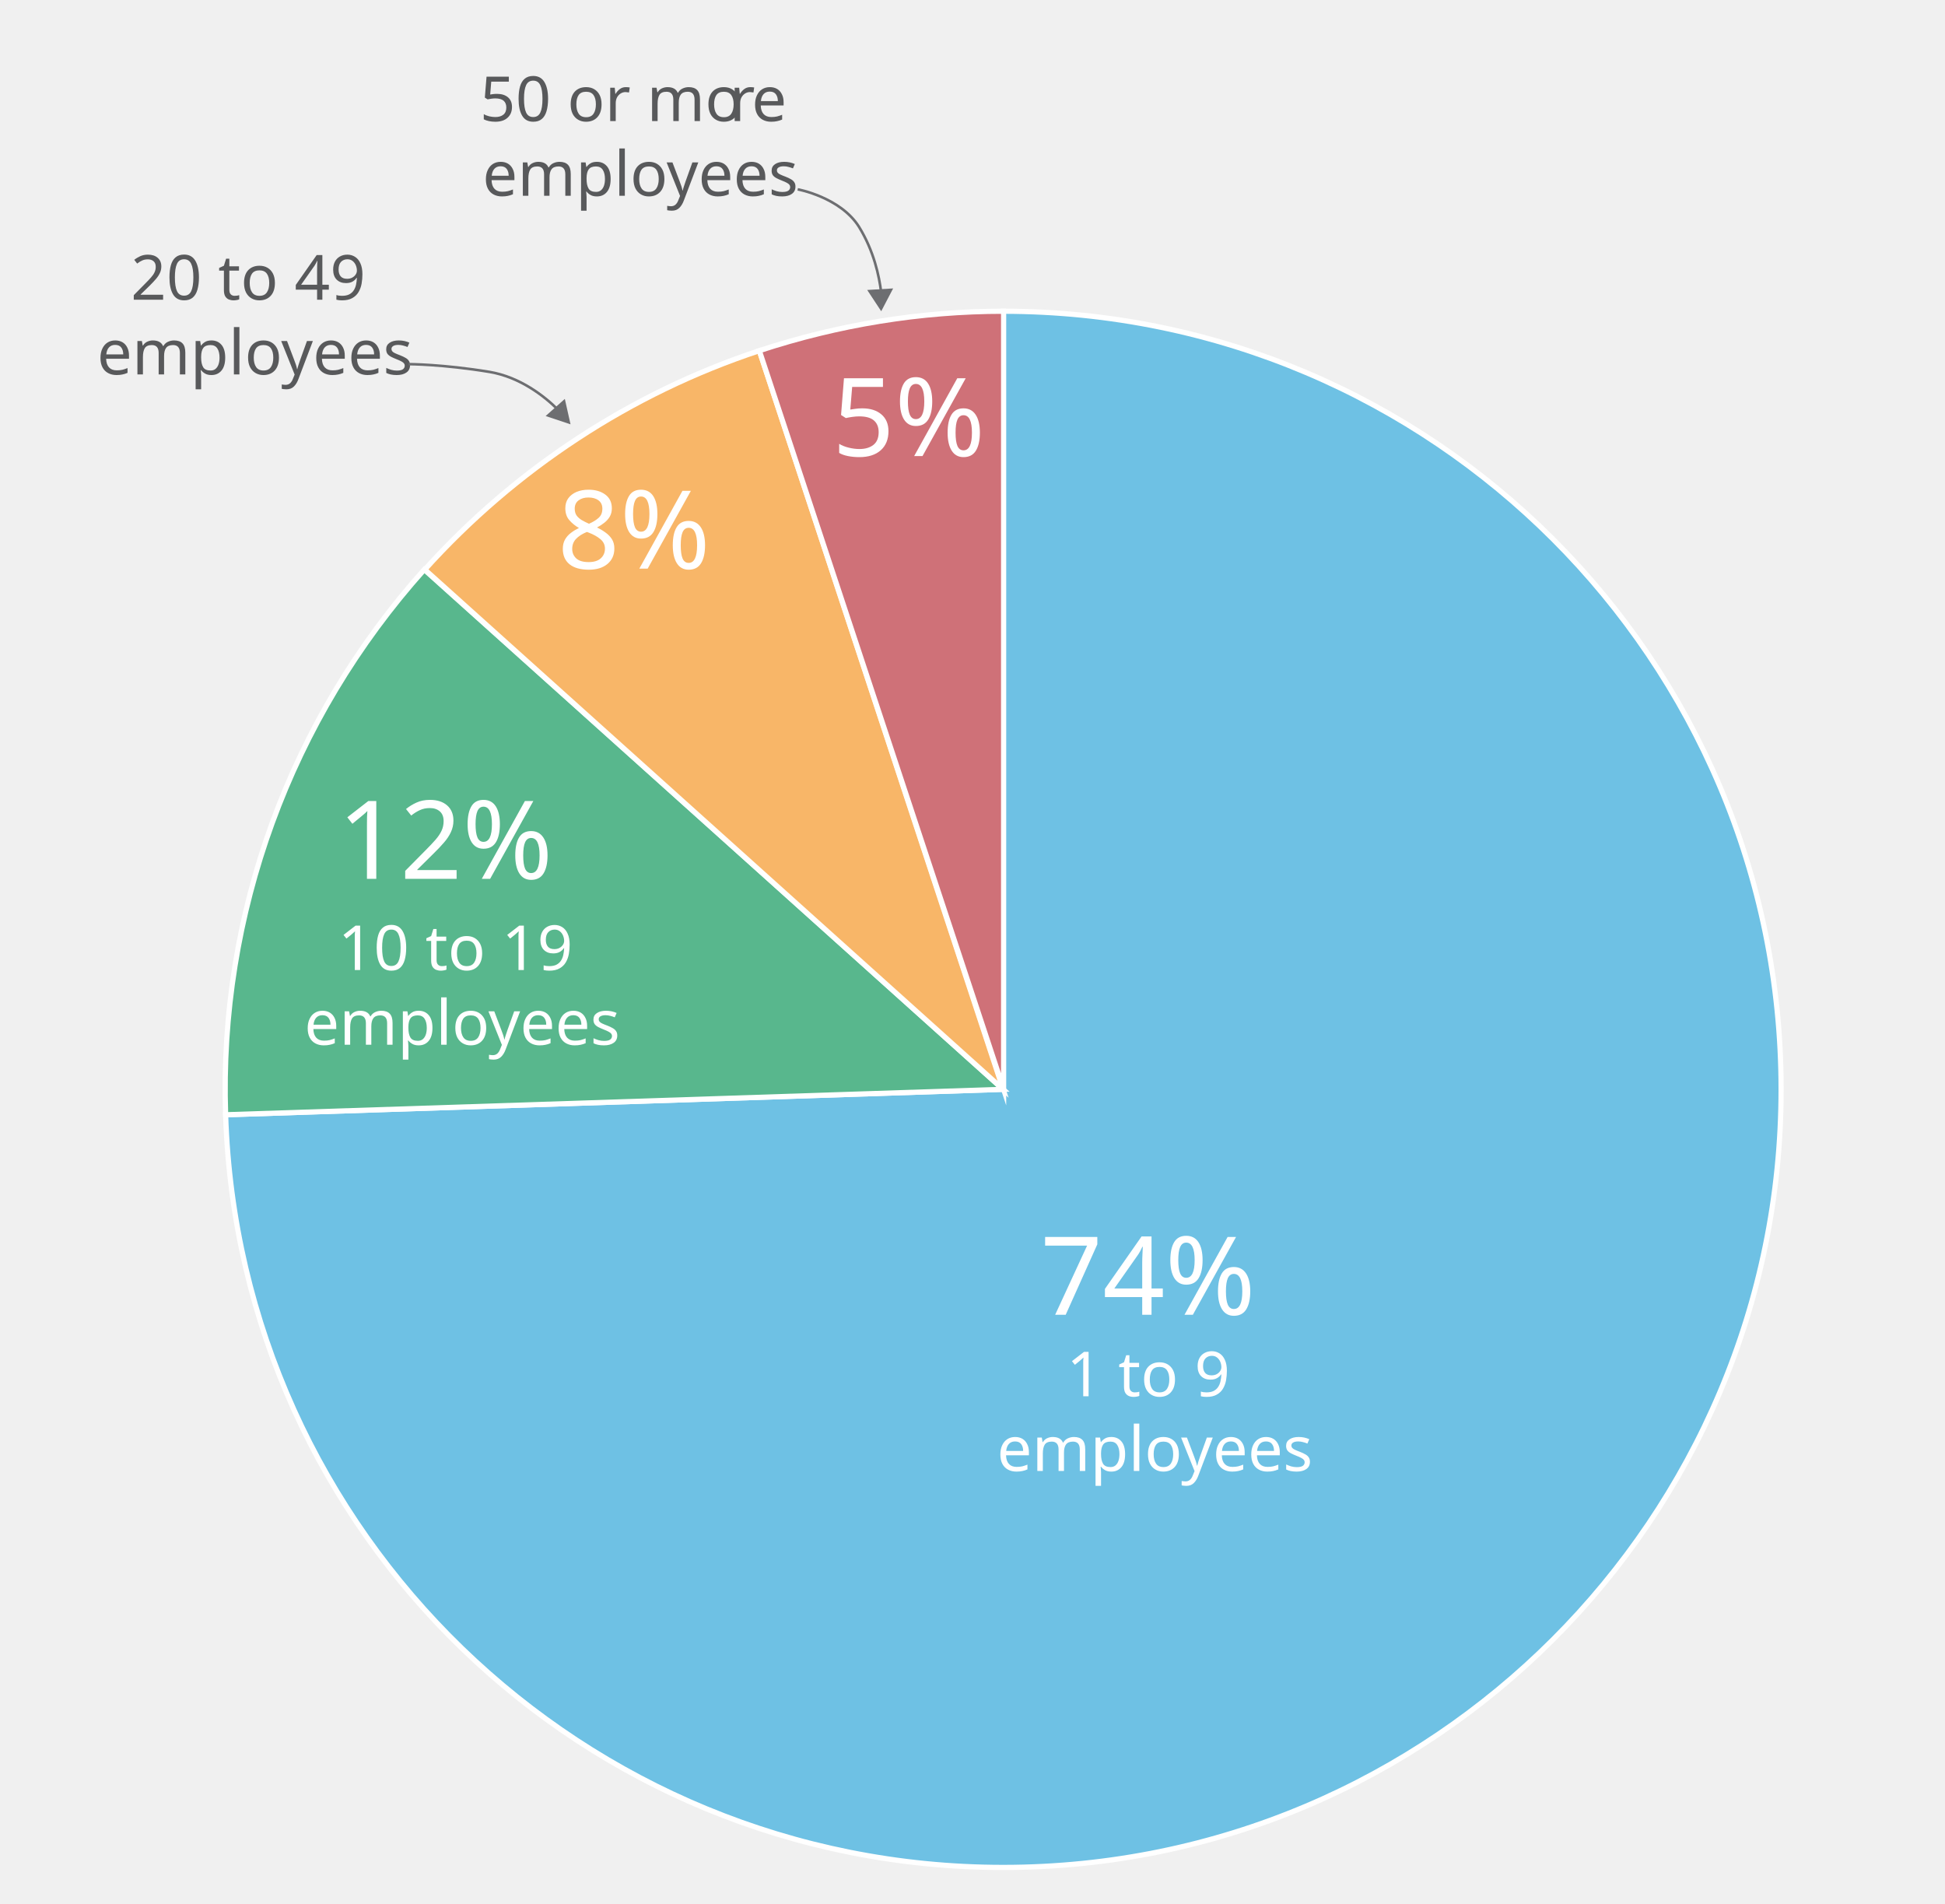
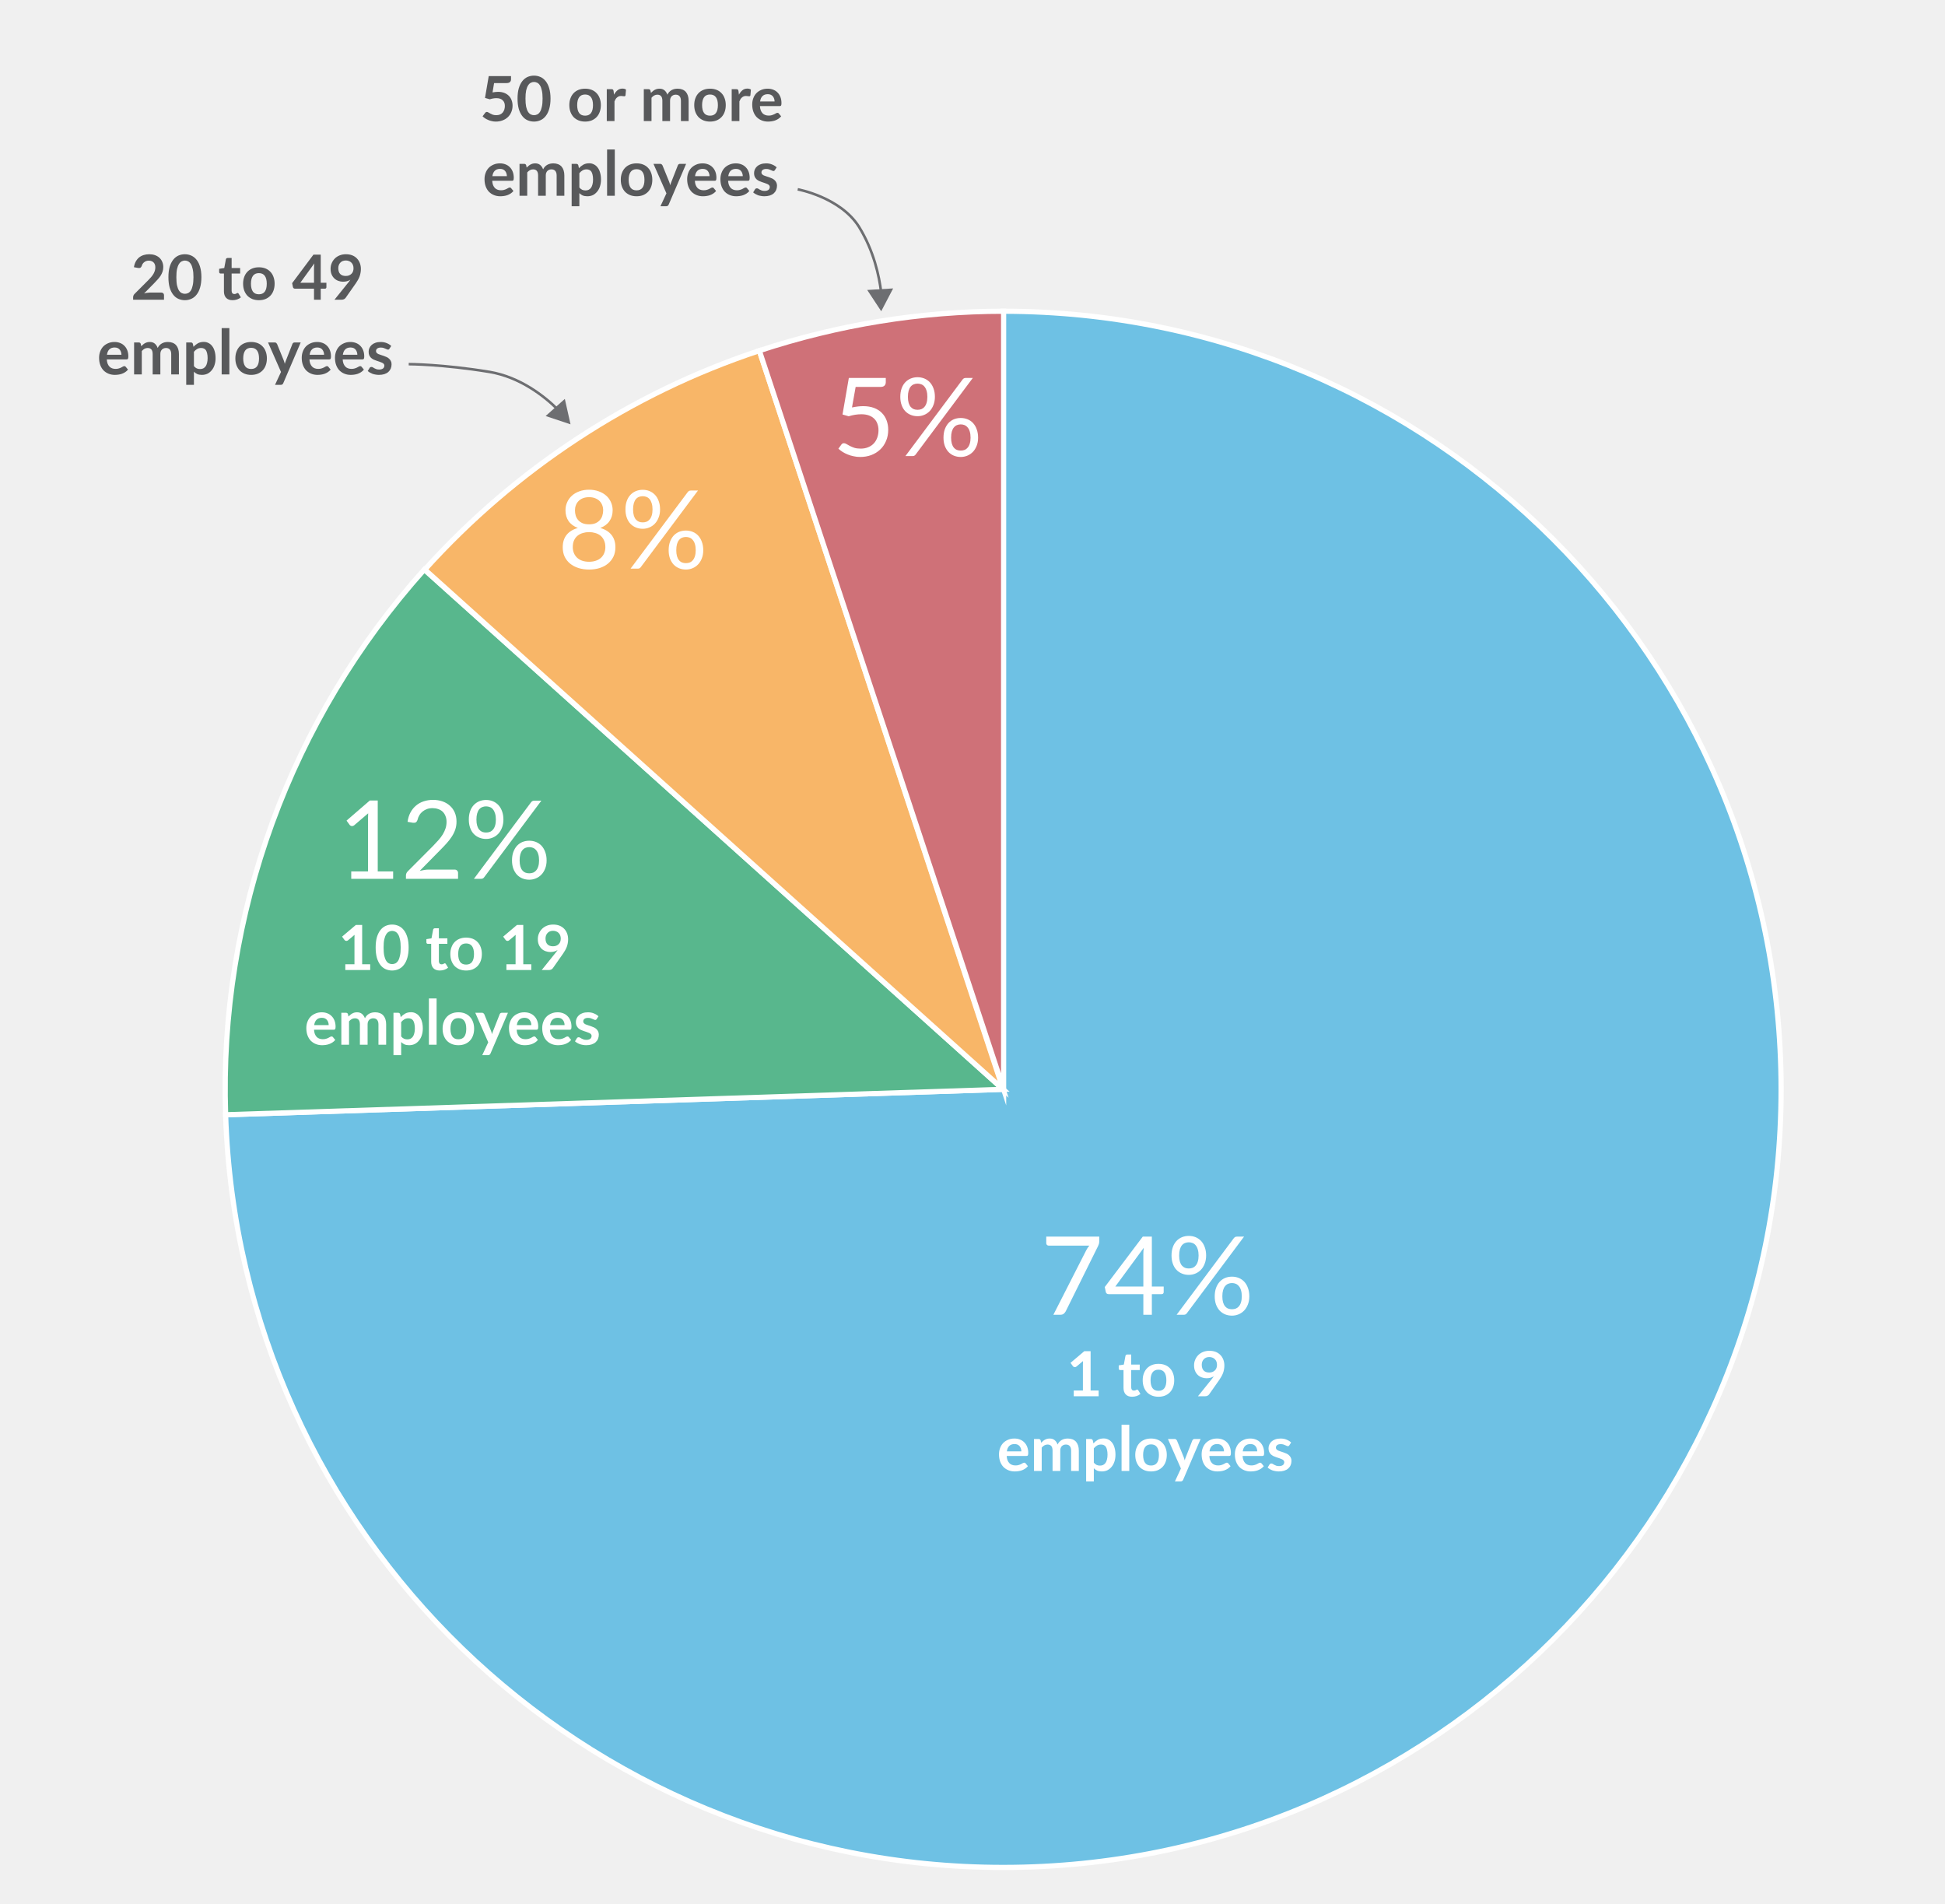
<svg xmlns="http://www.w3.org/2000/svg" version="1.1" id="Layer_1" x="0px" y="0px" viewBox="0 0 375 367" style="enable-background:new 0 0 375 367;" xml:space="preserve">
  <style type="text/css">
	.st0{fill-rule:evenodd;clip-rule:evenodd;fill:#6EC1E4;stroke:#FFFFFF;stroke-miterlimit:10;}
	.st1{fill-rule:evenodd;clip-rule:evenodd;fill:#58B78D;stroke:#FFFFFF;stroke-miterlimit:10;}
	.st2{fill-rule:evenodd;clip-rule:evenodd;fill:#F8B668;stroke:#FFFFFF;stroke-miterlimit:10;}
	.st3{fill-rule:evenodd;clip-rule:evenodd;fill:#CF7178;stroke:#FFFFFF;stroke-miterlimit:10;}
	.st4{fill:#FFFFFF;}
- 	.st5{font-family:'Lato-Regular';}
+ 	.st5{font-family:'Lato';font-weight:400;}
	.st6{font-size:21.009px;}
- 	.st7{font-family:'Lato-Heavy';}
+ 	.st7{font-family:'Lato';font-weight:700;}
	.st8{font-size:12px;}
	.st9{fill:#58595B;}
	.st10{fill:none;stroke:#6D6E71;stroke-width:0.5;stroke-miterlimit:10;}
	.st11{fill:#6D6E71;}
</style>
  <path class="st0" d="M193.4,60c82.8,0,150,67.2,150,150c0,82.8-67.2,150-150,150c-80.9,0-147.3-64.2-149.9-145.1l149.9-4.9V60z" />
  <path class="st1" d="M43.5,214.9c-1.3-38.7,12.5-76.3,38.3-105.1L193.4,210L43.5,214.9z" />
  <path class="st2" d="M81.9,109.8c17.5-19.4,39.7-34,64.5-42.2L193.4,210L81.9,109.8z" />
  <path class="st3" d="M146.4,67.6c15.2-5,31.1-7.6,47.1-7.6v150L146.4,67.6z" />
-   <text transform="matrix(1 0 0 1 200.5801 253.4561)" class="st4 st5 st6">74% </text>
-   <text transform="matrix(1 0 0 1 65.0947 169.4165)" class="st4 st5 st6">12% </text>
-   <text transform="matrix(1 0 0 1 107.48 109.624)" class="st4 st5 st6">8% </text>
-   <text transform="matrix(1 0 0 1 160.4697 87.9219)" class="st4 st5 st6">5% </text>
+   <text transform="matrix(1 0 0 1 200.5801 253.4561)" class="st4 st5 st6">74%</text>
+   <text transform="matrix(1 0 0 1 65.0947 169.4165)" class="st4 st5 st6">12%</text>
+   <text transform="matrix(1 0 0 1 107.48 109.624)" class="st4 st5 st6">8%</text>
+   <text transform="matrix(1 0 0 1 160.4697 87.9219)" class="st4 st5 st6">5%</text>
  <text transform="matrix(1 0 0 1 205.6157 269.1689)">
-     <tspan x="0" y="0" class="st4 st7 st8">1 to 9  </tspan>
-     <tspan x="-13.4" y="14.4" class="st4 st7 st8">employees </tspan>
+     <tspan x="0" y="0" class="st4 st7 st8">1 to 9</tspan>
+     <tspan x="-13.4" y="14.4" class="st4 st7 st8">employees</tspan>
  </text>
  <text transform="matrix(1 0 0 1 65.1699 187)">
-     <tspan x="0" y="0" class="st4 st7 st8">10 to 19  </tspan>
-     <tspan x="-6.5" y="14.4" class="st4 st7 st8">employees </tspan>
+     <tspan x="0" y="0" class="st4 st7 st8">10 to 19</tspan>
+     <tspan x="-6.5" y="14.4" class="st4 st7 st8">employees</tspan>
  </text>
  <text transform="matrix(1 0 0 1 25.2139 57.7773)">
-     <tspan x="0" y="0" class="st9 st7 st8">20 to 49  </tspan>
-     <tspan x="-6.5" y="14.4" class="st9 st7 st8">employees </tspan>
+     <tspan x="0" y="0" class="st9 st7 st8">20 to 49</tspan>
+     <tspan x="-6.5" y="14.4" class="st9 st7 st8">employees</tspan>
  </text>
  <text transform="matrix(1 0 0 1 92.5254 23.3447)">
-     <tspan x="0" y="0" class="st9 st7 st8">50 or mo</tspan>
-     <tspan x="48.1" y="0" class="st9 st7 st8">r</tspan>
-     <tspan x="52.4" y="0" class="st9 st7 st8">e  </tspan>
-     <tspan x="0.5" y="14.4" class="st9 st7 st8">employees </tspan>
+     <tspan x="0" y="0" class="st9 st7 st8">50 or more</tspan>
+     <tspan x="0.5" y="14.4" class="st9 st7 st8">employees</tspan>
  </text>
  <g>
    <g>
      <path class="st10" d="M153.8,36.5c0,0,8.2,1.5,11.8,7.2c2.9,4.7,3.9,9.5,4.3,12.7" />
      <g>
        <polygon class="st11" points="167.2,55.9 169.9,60 172.2,55.6    " />
      </g>
    </g>
  </g>
  <g>
    <g>
      <path class="st10" d="M78.8,70.2c0,0,6.5,0,15.6,1.5c5.9,1,10.6,4.7,13.2,7.3" />
      <g>
        <polygon class="st11" points="105.2,80.2 110,81.8 108.9,76.9    " />
      </g>
    </g>
  </g>
</svg>
